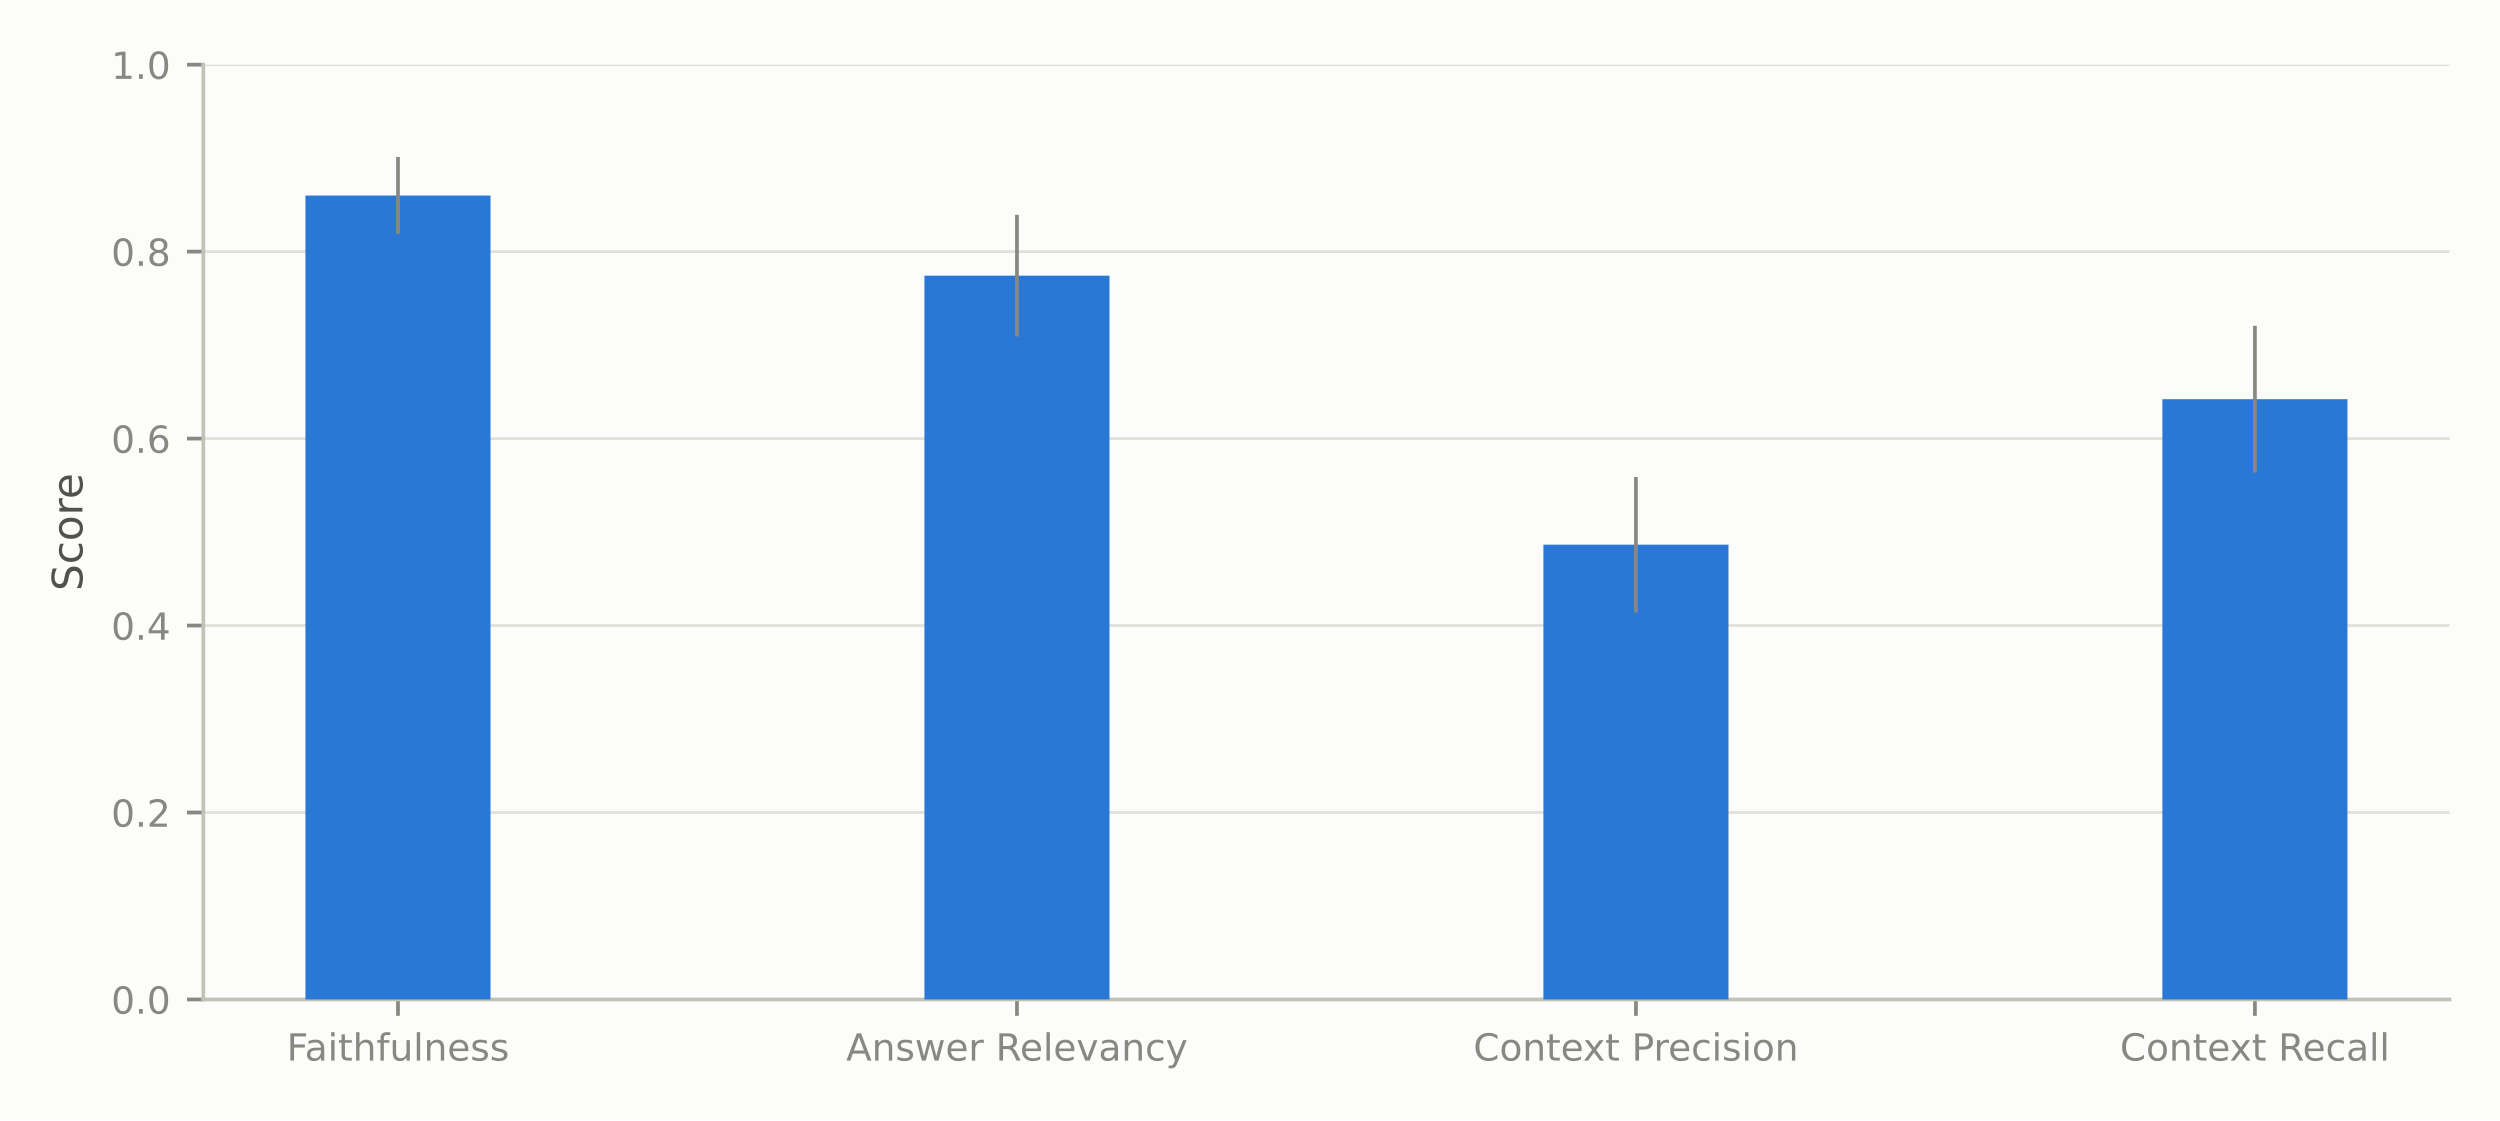
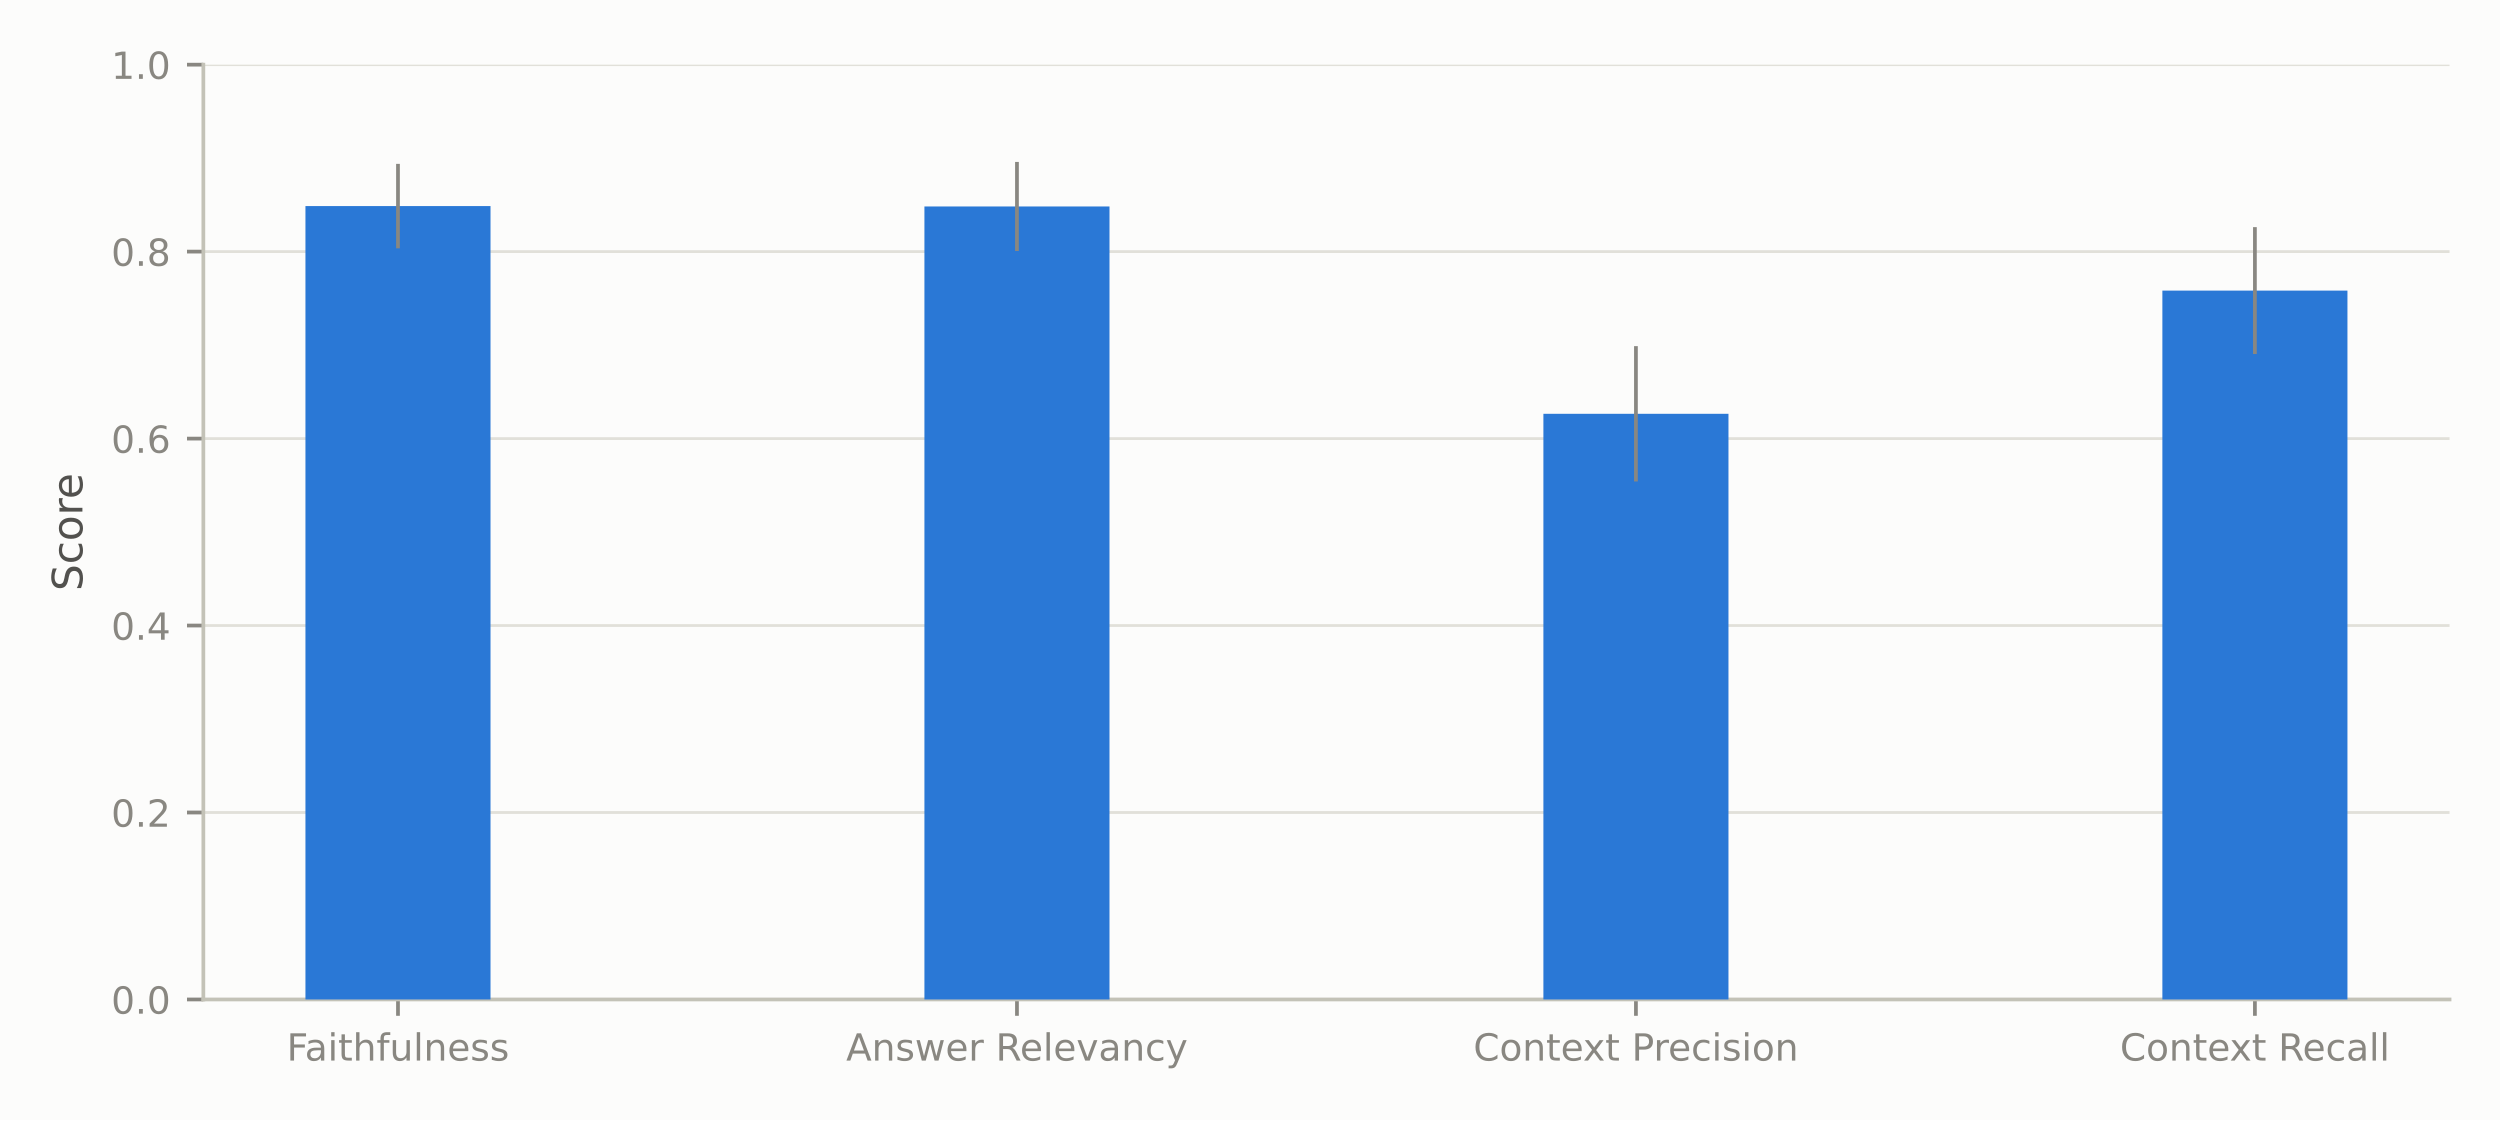
<svg xmlns="http://www.w3.org/2000/svg" xmlns:xlink="http://www.w3.org/1999/xlink" width="535.082pt" height="239.719pt" viewBox="0 0 535.082 239.719" version="1.1">
  <defs>
    <style type="text/css">*{stroke-linejoin: round; stroke-linecap: butt}</style>
  </defs>
  <g id="figure_1">
    <g id="patch_1">
      <path d="M 0 239.719  L 535.082 239.719  L 535.082 0  L 0 0  z " style="fill: #fcfcfb" />
    </g>
    <g id="axes_1">
      <g id="patch_2">
        <path d="M 43.523 213.918  L 524.283 213.918  L 524.283 13.839  L 43.523 13.839  z " style="fill: #fcfcfb" />
      </g>
      <g id="matplotlib.axis_1">
        <g id="xtick_1">
          <g id="line2d_1">
            <defs>
-               <path id="m350f966e68" d="M 0 0  L 0 3.5  " style="stroke: #898781; stroke-width: 0.8" />
+               <path id="m5ae73a3d40" d="M 0 0  L 0 3.5  " style="stroke: #898781; stroke-width: 0.8" />
            </defs>
            <g>
-               <use xlink:href="#m350f966e68" x="85.181" y="213.918" style="fill: #898781; stroke: #898781; stroke-width: 0.8" />
+               <use xlink:href="#m5ae73a3d40" x="85.181" y="213.918" style="fill: #898781; stroke: #898781; stroke-width: 0.8" />
            </g>
          </g>
          <g id="text_1">
            <g style="fill: #898781" transform="translate(61.36362 226.9969) scale(0.08 -0.08)">
              <defs>
                <path id="DejaVuSans-29" d="M 628 4666  L 3309 4666  L 3309 4134  L 1259 4134  L 1259 2759  L 3109 2759  L 3109 2228  L 1259 2228  L 1259 0  L 628 0  L 628 4666  z " transform="scale(0.015625)" />
                <path id="DejaVuSans-44" d="M 2194 1759  Q 1497 1759 1228 1600  Q 959 1441 959 1056  Q 959 750 1161 570  Q 1363 391 1709 391  Q 2188 391 2477 730  Q 2766 1069 2766 1631  L 2766 1759  L 2194 1759  z M 3341 1997  L 3341 0  L 2766 0  L 2766 531  Q 2569 213 2275 61  Q 1981 -91 1556 -91  Q 1019 -91 701 211  Q 384 513 384 1019  Q 384 1609 779 1909  Q 1175 2209 1959 2209  L 2766 2209  L 2766 2266  Q 2766 2663 2505 2880  Q 2244 3097 1772 3097  Q 1472 3097 1187 3025  Q 903 2953 641 2809  L 641 3341  Q 956 3463 1253 3523  Q 1550 3584 1831 3584  Q 2591 3584 2966 3190  Q 3341 2797 3341 1997  z " transform="scale(0.015625)" />
                <path id="DejaVuSans-4c" d="M 603 3500  L 1178 3500  L 1178 0  L 603 0  L 603 3500  z M 603 4863  L 1178 4863  L 1178 4134  L 603 4134  L 603 4863  z " transform="scale(0.015625)" />
                <path id="DejaVuSans-57" d="M 1172 4494  L 1172 3500  L 2356 3500  L 2356 3053  L 1172 3053  L 1172 1153  Q 1172 725 1289 603  Q 1406 481 1766 481  L 2356 481  L 2356 0  L 1766 0  Q 1100 0 847 248  Q 594 497 594 1153  L 594 3053  L 172 3053  L 172 3500  L 594 3500  L 594 4494  L 1172 4494  z " transform="scale(0.015625)" />
                <path id="DejaVuSans-4b" d="M 3513 2113  L 3513 0  L 2938 0  L 2938 2094  Q 2938 2591 2744 2837  Q 2550 3084 2163 3084  Q 1697 3084 1428 2787  Q 1159 2491 1159 1978  L 1159 0  L 581 0  L 581 4863  L 1159 4863  L 1159 2956  Q 1366 3272 1645 3428  Q 1925 3584 2291 3584  Q 2894 3584 3203 3211  Q 3513 2838 3513 2113  z " transform="scale(0.015625)" />
                <path id="DejaVuSans-49" d="M 2375 4863  L 2375 4384  L 1825 4384  Q 1516 4384 1395 4259  Q 1275 4134 1275 3809  L 1275 3500  L 2222 3500  L 2222 3053  L 1275 3053  L 1275 0  L 697 0  L 697 3053  L 147 3053  L 147 3500  L 697 3500  L 697 3744  Q 697 4328 969 4595  Q 1241 4863 1831 4863  L 2375 4863  z " transform="scale(0.015625)" />
                <path id="DejaVuSans-58" d="M 544 1381  L 544 3500  L 1119 3500  L 1119 1403  Q 1119 906 1312 657  Q 1506 409 1894 409  Q 2359 409 2629 706  Q 2900 1003 2900 1516  L 2900 3500  L 3475 3500  L 3475 0  L 2900 0  L 2900 538  Q 2691 219 2414 64  Q 2138 -91 1772 -91  Q 1169 -91 856 284  Q 544 659 544 1381  z M 1991 3584  L 1991 3584  z " transform="scale(0.015625)" />
                <path id="DejaVuSans-4f" d="M 603 4863  L 1178 4863  L 1178 0  L 603 0  L 603 4863  z " transform="scale(0.015625)" />
                <path id="DejaVuSans-51" d="M 3513 2113  L 3513 0  L 2938 0  L 2938 2094  Q 2938 2591 2744 2837  Q 2550 3084 2163 3084  Q 1697 3084 1428 2787  Q 1159 2491 1159 1978  L 1159 0  L 581 0  L 581 3500  L 1159 3500  L 1159 2956  Q 1366 3272 1645 3428  Q 1925 3584 2291 3584  Q 2894 3584 3203 3211  Q 3513 2838 3513 2113  z " transform="scale(0.015625)" />
                <path id="DejaVuSans-48" d="M 3597 1894  L 3597 1613  L 953 1613  Q 991 1019 1311 708  Q 1631 397 2203 397  Q 2534 397 2845 478  Q 3156 559 3463 722  L 3463 178  Q 3153 47 2828 -22  Q 2503 -91 2169 -91  Q 1331 -91 842 396  Q 353 884 353 1716  Q 353 2575 817 3079  Q 1281 3584 2069 3584  Q 2775 3584 3186 3129  Q 3597 2675 3597 1894  z M 3022 2063  Q 3016 2534 2758 2815  Q 2500 3097 2075 3097  Q 1594 3097 1305 2825  Q 1016 2553 972 2059  L 3022 2063  z " transform="scale(0.015625)" />
                <path id="DejaVuSans-56" d="M 2834 3397  L 2834 2853  Q 2591 2978 2328 3040  Q 2066 3103 1784 3103  Q 1356 3103 1142 2972  Q 928 2841 928 2578  Q 928 2378 1081 2264  Q 1234 2150 1697 2047  L 1894 2003  Q 2506 1872 2764 1633  Q 3022 1394 3022 966  Q 3022 478 2636 193  Q 2250 -91 1575 -91  Q 1294 -91 989 -36  Q 684 19 347 128  L 347 722  Q 666 556 975 473  Q 1284 391 1588 391  Q 1994 391 2212 530  Q 2431 669 2431 922  Q 2431 1156 2273 1281  Q 2116 1406 1581 1522  L 1381 1569  Q 847 1681 609 1914  Q 372 2147 372 2553  Q 372 3047 722 3315  Q 1072 3584 1716 3584  Q 2034 3584 2315 3537  Q 2597 3491 2834 3397  z " transform="scale(0.015625)" />
              </defs>
              <use xlink:href="#DejaVuSans-29" />
              <use xlink:href="#DejaVuSans-44" transform="translate(48.34375 0)" />
              <use xlink:href="#DejaVuSans-4c" transform="translate(109.625 0)" />
              <use xlink:href="#DejaVuSans-57" transform="translate(137.4062 0)" />
              <use xlink:href="#DejaVuSans-4b" transform="translate(176.6094 0)" />
              <use xlink:href="#DejaVuSans-49" transform="translate(239.9844 0)" />
              <use xlink:href="#DejaVuSans-58" transform="translate(275.1875 0)" />
              <use xlink:href="#DejaVuSans-4f" transform="translate(338.5625 0)" />
              <use xlink:href="#DejaVuSans-51" transform="translate(366.3438 0)" />
              <use xlink:href="#DejaVuSans-48" transform="translate(429.7188 0)" />
              <use xlink:href="#DejaVuSans-56" transform="translate(491.25 0)" />
              <use xlink:href="#DejaVuSans-56" transform="translate(543.3438 0)" />
            </g>
          </g>
        </g>
        <g id="xtick_2">
          <g id="line2d_2">
            <g>
-               <use xlink:href="#m350f966e68" x="217.662" y="213.918" style="fill: #898781; stroke: #898781; stroke-width: 0.8" />
+               <use xlink:href="#m5ae73a3d40" x="217.662" y="213.918" style="fill: #898781; stroke: #898781; stroke-width: 0.8" />
            </g>
          </g>
          <g id="text_2">
            <g style="fill: #898781" transform="translate(181.1045 226.9969) scale(0.08 -0.08)">
              <defs>
                <path id="DejaVuSans-24" d="M 2188 4044  L 1331 1722  L 3047 1722  L 2188 4044  z M 1831 4666  L 2547 4666  L 4325 0  L 3669 0  L 3244 1197  L 1141 1197  L 716 0  L 50 0  L 1831 4666  z " transform="scale(0.015625)" />
                <path id="DejaVuSans-5a" d="M 269 3500  L 844 3500  L 1563 769  L 2278 3500  L 2956 3500  L 3675 769  L 4391 3500  L 4966 3500  L 4050 0  L 3372 0  L 2619 2869  L 1863 0  L 1184 0  L 269 3500  z " transform="scale(0.015625)" />
                <path id="DejaVuSans-55" d="M 2631 2963  Q 2534 3019 2420 3045  Q 2306 3072 2169 3072  Q 1681 3072 1420 2755  Q 1159 2438 1159 1844  L 1159 0  L 581 0  L 581 3500  L 1159 3500  L 1159 2956  Q 1341 3275 1631 3429  Q 1922 3584 2338 3584  Q 2397 3584 2469 3576  Q 2541 3569 2628 3553  L 2631 2963  z " transform="scale(0.015625)" />
                <path id="DejaVuSans-3" transform="scale(0.015625)" />
                <path id="DejaVuSans-35" d="M 2841 2188  Q 3044 2119 3236 1894  Q 3428 1669 3622 1275  L 4263 0  L 3584 0  L 2988 1197  Q 2756 1666 2539 1819  Q 2322 1972 1947 1972  L 1259 1972  L 1259 0  L 628 0  L 628 4666  L 2053 4666  Q 2853 4666 3247 4331  Q 3641 3997 3641 3322  Q 3641 2881 3436 2590  Q 3231 2300 2841 2188  z M 1259 4147  L 1259 2491  L 2053 2491  Q 2509 2491 2742 2702  Q 2975 2913 2975 3322  Q 2975 3731 2742 3939  Q 2509 4147 2053 4147  L 1259 4147  z " transform="scale(0.015625)" />
                <path id="DejaVuSans-59" d="M 191 3500  L 800 3500  L 1894 563  L 2988 3500  L 3597 3500  L 2284 0  L 1503 0  L 191 3500  z " transform="scale(0.015625)" />
                <path id="DejaVuSans-46" d="M 3122 3366  L 3122 2828  Q 2878 2963 2633 3030  Q 2388 3097 2138 3097  Q 1578 3097 1268 2742  Q 959 2388 959 1747  Q 959 1106 1268 751  Q 1578 397 2138 397  Q 2388 397 2633 464  Q 2878 531 3122 666  L 3122 134  Q 2881 22 2623 -34  Q 2366 -91 2075 -91  Q 1284 -91 818 406  Q 353 903 353 1747  Q 353 2603 823 3093  Q 1294 3584 2113 3584  Q 2378 3584 2631 3529  Q 2884 3475 3122 3366  z " transform="scale(0.015625)" />
                <path id="DejaVuSans-5c" d="M 2059 -325  Q 1816 -950 1584 -1140  Q 1353 -1331 966 -1331  L 506 -1331  L 506 -850  L 844 -850  Q 1081 -850 1212 -737  Q 1344 -625 1503 -206  L 1606 56  L 191 3500  L 800 3500  L 1894 763  L 2988 3500  L 3597 3500  L 2059 -325  z " transform="scale(0.015625)" />
              </defs>
              <use xlink:href="#DejaVuSans-24" />
              <use xlink:href="#DejaVuSans-51" transform="translate(68.40625 0)" />
              <use xlink:href="#DejaVuSans-56" transform="translate(131.7812 0)" />
              <use xlink:href="#DejaVuSans-5a" transform="translate(183.875 0)" />
              <use xlink:href="#DejaVuSans-48" transform="translate(265.6562 0)" />
              <use xlink:href="#DejaVuSans-55" transform="translate(327.1875 0)" />
              <use xlink:href="#DejaVuSans-3" transform="translate(368.2969 0)" />
              <use xlink:href="#DejaVuSans-35" transform="translate(400.0781 0)" />
              <use xlink:href="#DejaVuSans-48" transform="translate(465.0781 0)" />
              <use xlink:href="#DejaVuSans-4f" transform="translate(526.6094 0)" />
              <use xlink:href="#DejaVuSans-48" transform="translate(554.3906 0)" />
              <use xlink:href="#DejaVuSans-59" transform="translate(615.9219 0)" />
              <use xlink:href="#DejaVuSans-44" transform="translate(675.1094 0)" />
              <use xlink:href="#DejaVuSans-51" transform="translate(736.3906 0)" />
              <use xlink:href="#DejaVuSans-46" transform="translate(799.7656 0)" />
              <use xlink:href="#DejaVuSans-5c" transform="translate(854.75 0)" />
            </g>
          </g>
        </g>
        <g id="xtick_3">
          <g id="line2d_3">
            <g>
-               <use xlink:href="#m350f966e68" x="350.143" y="213.918" style="fill: #898781; stroke: #898781; stroke-width: 0.8" />
+               <use xlink:href="#m5ae73a3d40" x="350.143" y="213.918" style="fill: #898781; stroke: #898781; stroke-width: 0.8" />
            </g>
          </g>
          <g id="text_3">
            <g style="fill: #898781" transform="translate(315.3536 226.9969) scale(0.08 -0.08)">
              <defs>
                <path id="DejaVuSans-26" d="M 4122 4306  L 4122 3641  Q 3803 3938 3442 4084  Q 3081 4231 2675 4231  Q 1875 4231 1450 3742  Q 1025 3253 1025 2328  Q 1025 1406 1450 917  Q 1875 428 2675 428  Q 3081 428 3442 575  Q 3803 722 4122 1019  L 4122 359  Q 3791 134 3420 21  Q 3050 -91 2638 -91  Q 1578 -91 968 557  Q 359 1206 359 2328  Q 359 3453 968 4101  Q 1578 4750 2638 4750  Q 3056 4750 3426 4639  Q 3797 4528 4122 4306  z " transform="scale(0.015625)" />
                <path id="DejaVuSans-52" d="M 1959 3097  Q 1497 3097 1228 2736  Q 959 2375 959 1747  Q 959 1119 1226 758  Q 1494 397 1959 397  Q 2419 397 2687 759  Q 2956 1122 2956 1747  Q 2956 2369 2687 2733  Q 2419 3097 1959 3097  z M 1959 3584  Q 2709 3584 3137 3096  Q 3566 2609 3566 1747  Q 3566 888 3137 398  Q 2709 -91 1959 -91  Q 1206 -91 779 398  Q 353 888 353 1747  Q 353 2609 779 3096  Q 1206 3584 1959 3584  z " transform="scale(0.015625)" />
                <path id="DejaVuSans-5b" d="M 3513 3500  L 2247 1797  L 3578 0  L 2900 0  L 1881 1375  L 863 0  L 184 0  L 1544 1831  L 300 3500  L 978 3500  L 1906 2253  L 2834 3500  L 3513 3500  z " transform="scale(0.015625)" />
                <path id="DejaVuSans-33" d="M 1259 4147  L 1259 2394  L 2053 2394  Q 2494 2394 2734 2622  Q 2975 2850 2975 3272  Q 2975 3691 2734 3919  Q 2494 4147 2053 4147  L 1259 4147  z M 628 4666  L 2053 4666  Q 2838 4666 3239 4311  Q 3641 3956 3641 3272  Q 3641 2581 3239 2228  Q 2838 1875 2053 1875  L 1259 1875  L 1259 0  L 628 0  L 628 4666  z " transform="scale(0.015625)" />
              </defs>
              <use xlink:href="#DejaVuSans-26" />
              <use xlink:href="#DejaVuSans-52" transform="translate(69.82812 0)" />
              <use xlink:href="#DejaVuSans-51" transform="translate(131.0156 0)" />
              <use xlink:href="#DejaVuSans-57" transform="translate(194.3906 0)" />
              <use xlink:href="#DejaVuSans-48" transform="translate(233.5938 0)" />
              <use xlink:href="#DejaVuSans-5b" transform="translate(293.375 0)" />
              <use xlink:href="#DejaVuSans-57" transform="translate(352.5625 0)" />
              <use xlink:href="#DejaVuSans-3" transform="translate(391.7656 0)" />
              <use xlink:href="#DejaVuSans-33" transform="translate(423.5469 0)" />
              <use xlink:href="#DejaVuSans-55" transform="translate(482.0938 0)" />
              <use xlink:href="#DejaVuSans-48" transform="translate(521 0)" />
              <use xlink:href="#DejaVuSans-46" transform="translate(582.5312 0)" />
              <use xlink:href="#DejaVuSans-4c" transform="translate(637.5156 0)" />
              <use xlink:href="#DejaVuSans-56" transform="translate(665.2969 0)" />
              <use xlink:href="#DejaVuSans-4c" transform="translate(717.3906 0)" />
              <use xlink:href="#DejaVuSans-52" transform="translate(745.1719 0)" />
              <use xlink:href="#DejaVuSans-51" transform="translate(806.3594 0)" />
            </g>
          </g>
        </g>
        <g id="xtick_4">
          <g id="line2d_4">
            <g>
-               <use xlink:href="#m350f966e68" x="482.624" y="213.918" style="fill: #898781; stroke: #898781; stroke-width: 0.8" />
+               <use xlink:href="#m5ae73a3d40" x="482.624" y="213.918" style="fill: #898781; stroke: #898781; stroke-width: 0.8" />
            </g>
          </g>
          <g id="text_4">
            <g style="fill: #898781" transform="translate(453.7476 226.9969) scale(0.08 -0.08)">
              <use xlink:href="#DejaVuSans-26" />
              <use xlink:href="#DejaVuSans-52" transform="translate(69.82812 0)" />
              <use xlink:href="#DejaVuSans-51" transform="translate(131.0156 0)" />
              <use xlink:href="#DejaVuSans-57" transform="translate(194.3906 0)" />
              <use xlink:href="#DejaVuSans-48" transform="translate(233.5938 0)" />
              <use xlink:href="#DejaVuSans-5b" transform="translate(293.375 0)" />
              <use xlink:href="#DejaVuSans-57" transform="translate(352.5625 0)" />
              <use xlink:href="#DejaVuSans-3" transform="translate(391.7656 0)" />
              <use xlink:href="#DejaVuSans-35" transform="translate(423.5469 0)" />
              <use xlink:href="#DejaVuSans-48" transform="translate(488.5469 0)" />
              <use xlink:href="#DejaVuSans-46" transform="translate(550.0781 0)" />
              <use xlink:href="#DejaVuSans-44" transform="translate(605.0625 0)" />
              <use xlink:href="#DejaVuSans-4f" transform="translate(666.3438 0)" />
              <use xlink:href="#DejaVuSans-4f" transform="translate(694.125 0)" />
            </g>
          </g>
        </g>
      </g>
      <g id="matplotlib.axis_2">
        <g id="ytick_1">
          <g id="line2d_5">
-             <path d="M 43.523 213.918  L 524.283 213.918  " clip-path="url(#pa25b015009)" style="fill: none; stroke: #e1e0d9; stroke-width: 0.6; stroke-linecap: round" />
+             <path d="M 43.523 213.918  L 524.283 213.918  " clip-path="url(#p0c820c83a3)" style="fill: none; stroke: #e1e0d9; stroke-width: 0.6; stroke-linecap: round" />
          </g>
          <g id="line2d_6">
            <defs>
-               <path id="md2a471050c" d="M 0 0  L -3.5 0  " style="stroke: #898781; stroke-width: 0.8" />
+               <path id="m5f0affe541" d="M 0 0  L -3.5 0  " style="stroke: #898781; stroke-width: 0.8" />
            </defs>
            <g>
-               <use xlink:href="#md2a471050c" x="43.523" y="213.918" style="fill: #898781; stroke: #898781; stroke-width: 0.8" />
+               <use xlink:href="#m5f0affe541" x="43.523" y="213.918" style="fill: #898781; stroke: #898781; stroke-width: 0.8" />
            </g>
          </g>
          <g id="text_5">
            <g style="fill: #898781" transform="translate(23.8 216.9572) scale(0.08 -0.08)">
              <defs>
                <path id="DejaVuSans-13" d="M 2034 4250  Q 1547 4250 1301 3770  Q 1056 3291 1056 2328  Q 1056 1369 1301 889  Q 1547 409 2034 409  Q 2525 409 2770 889  Q 3016 1369 3016 2328  Q 3016 3291 2770 3770  Q 2525 4250 2034 4250  z M 2034 4750  Q 2819 4750 3233 4129  Q 3647 3509 3647 2328  Q 3647 1150 3233 529  Q 2819 -91 2034 -91  Q 1250 -91 836 529  Q 422 1150 422 2328  Q 422 3509 836 4129  Q 1250 4750 2034 4750  z " transform="scale(0.015625)" />
                <path id="DejaVuSans-11" d="M 684 794  L 1344 794  L 1344 0  L 684 0  L 684 794  z " transform="scale(0.015625)" />
              </defs>
              <use xlink:href="#DejaVuSans-13" />
              <use xlink:href="#DejaVuSans-11" transform="translate(63.625 0)" />
              <use xlink:href="#DejaVuSans-13" transform="translate(95.40625 0)" />
            </g>
          </g>
        </g>
        <g id="ytick_2">
          <g id="line2d_7">
-             <path d="M 43.523 173.902  L 524.283 173.902  " clip-path="url(#pa25b015009)" style="fill: none; stroke: #e1e0d9; stroke-width: 0.6; stroke-linecap: round" />
+             <path d="M 43.523 173.902  L 524.283 173.902  " clip-path="url(#p0c820c83a3)" style="fill: none; stroke: #e1e0d9; stroke-width: 0.6; stroke-linecap: round" />
          </g>
          <g id="line2d_8">
            <g>
-               <use xlink:href="#md2a471050c" x="43.523" y="173.902" style="fill: #898781; stroke: #898781; stroke-width: 0.8" />
+               <use xlink:href="#m5f0affe541" x="43.523" y="173.902" style="fill: #898781; stroke: #898781; stroke-width: 0.8" />
            </g>
          </g>
          <g id="text_6">
            <g style="fill: #898781" transform="translate(23.8 176.9414) scale(0.08 -0.08)">
              <defs>
                <path id="DejaVuSans-15" d="M 1228 531  L 3431 531  L 3431 0  L 469 0  L 469 531  Q 828 903 1448 1529  Q 2069 2156 2228 2338  Q 2531 2678 2651 2914  Q 2772 3150 2772 3378  Q 2772 3750 2511 3984  Q 2250 4219 1831 4219  Q 1534 4219 1204 4116  Q 875 4013 500 3803  L 500 4441  Q 881 4594 1212 4672  Q 1544 4750 1819 4750  Q 2544 4750 2975 4387  Q 3406 4025 3406 3419  Q 3406 3131 3298 2873  Q 3191 2616 2906 2266  Q 2828 2175 2409 1742  Q 1991 1309 1228 531  z " transform="scale(0.015625)" />
              </defs>
              <use xlink:href="#DejaVuSans-13" />
              <use xlink:href="#DejaVuSans-11" transform="translate(63.625 0)" />
              <use xlink:href="#DejaVuSans-15" transform="translate(95.40625 0)" />
            </g>
          </g>
        </g>
        <g id="ytick_3">
          <g id="line2d_9">
-             <path d="M 43.523 133.887  L 524.283 133.887  " clip-path="url(#pa25b015009)" style="fill: none; stroke: #e1e0d9; stroke-width: 0.6; stroke-linecap: round" />
+             <path d="M 43.523 133.887  L 524.283 133.887  " clip-path="url(#p0c820c83a3)" style="fill: none; stroke: #e1e0d9; stroke-width: 0.6; stroke-linecap: round" />
          </g>
          <g id="line2d_10">
            <g>
-               <use xlink:href="#md2a471050c" x="43.523" y="133.887" style="fill: #898781; stroke: #898781; stroke-width: 0.8" />
+               <use xlink:href="#m5f0affe541" x="43.523" y="133.887" style="fill: #898781; stroke: #898781; stroke-width: 0.8" />
            </g>
          </g>
          <g id="text_7">
            <g style="fill: #898781" transform="translate(23.8 136.9256) scale(0.08 -0.08)">
              <defs>
                <path id="DejaVuSans-17" d="M 2419 4116  L 825 1625  L 2419 1625  L 2419 4116  z M 2253 4666  L 3047 4666  L 3047 1625  L 3713 1625  L 3713 1100  L 3047 1100  L 3047 0  L 2419 0  L 2419 1100  L 313 1100  L 313 1709  L 2253 4666  z " transform="scale(0.015625)" />
              </defs>
              <use xlink:href="#DejaVuSans-13" />
              <use xlink:href="#DejaVuSans-11" transform="translate(63.625 0)" />
              <use xlink:href="#DejaVuSans-17" transform="translate(95.40625 0)" />
            </g>
          </g>
        </g>
        <g id="ytick_4">
          <g id="line2d_11">
-             <path d="M 43.523 93.871  L 524.283 93.871  " clip-path="url(#pa25b015009)" style="fill: none; stroke: #e1e0d9; stroke-width: 0.6; stroke-linecap: round" />
+             <path d="M 43.523 93.871  L 524.283 93.871  " clip-path="url(#p0c820c83a3)" style="fill: none; stroke: #e1e0d9; stroke-width: 0.6; stroke-linecap: round" />
          </g>
          <g id="line2d_12">
            <g>
-               <use xlink:href="#md2a471050c" x="43.523" y="93.871" style="fill: #898781; stroke: #898781; stroke-width: 0.8" />
+               <use xlink:href="#m5f0affe541" x="43.523" y="93.871" style="fill: #898781; stroke: #898781; stroke-width: 0.8" />
            </g>
          </g>
          <g id="text_8">
            <g style="fill: #898781" transform="translate(23.8 96.90975) scale(0.08 -0.08)">
              <defs>
                <path id="DejaVuSans-19" d="M 2113 2584  Q 1688 2584 1439 2293  Q 1191 2003 1191 1497  Q 1191 994 1439 701  Q 1688 409 2113 409  Q 2538 409 2786 701  Q 3034 994 3034 1497  Q 3034 2003 2786 2293  Q 2538 2584 2113 2584  z M 3366 4563  L 3366 3988  Q 3128 4100 2886 4159  Q 2644 4219 2406 4219  Q 1781 4219 1451 3797  Q 1122 3375 1075 2522  Q 1259 2794 1537 2939  Q 1816 3084 2150 3084  Q 2853 3084 3261 2657  Q 3669 2231 3669 1497  Q 3669 778 3244 343  Q 2819 -91 2113 -91  Q 1303 -91 875 529  Q 447 1150 447 2328  Q 447 3434 972 4092  Q 1497 4750 2381 4750  Q 2619 4750 2861 4703  Q 3103 4656 3366 4563  z " transform="scale(0.015625)" />
              </defs>
              <use xlink:href="#DejaVuSans-13" />
              <use xlink:href="#DejaVuSans-11" transform="translate(63.625 0)" />
              <use xlink:href="#DejaVuSans-19" transform="translate(95.40625 0)" />
            </g>
          </g>
        </g>
        <g id="ytick_5">
          <g id="line2d_13">
-             <path d="M 43.523 53.855  L 524.283 53.855  " clip-path="url(#pa25b015009)" style="fill: none; stroke: #e1e0d9; stroke-width: 0.6; stroke-linecap: round" />
+             <path d="M 43.523 53.855  L 524.283 53.855  " clip-path="url(#p0c820c83a3)" style="fill: none; stroke: #e1e0d9; stroke-width: 0.6; stroke-linecap: round" />
          </g>
          <g id="line2d_14">
            <g>
-               <use xlink:href="#md2a471050c" x="43.523" y="53.855" style="fill: #898781; stroke: #898781; stroke-width: 0.8" />
+               <use xlink:href="#m5f0affe541" x="43.523" y="53.855" style="fill: #898781; stroke: #898781; stroke-width: 0.8" />
            </g>
          </g>
          <g id="text_9">
            <g style="fill: #898781" transform="translate(23.8 56.89394) scale(0.08 -0.08)">
              <defs>
                <path id="DejaVuSans-1b" d="M 2034 2216  Q 1584 2216 1326 1975  Q 1069 1734 1069 1313  Q 1069 891 1326 650  Q 1584 409 2034 409  Q 2484 409 2743 651  Q 3003 894 3003 1313  Q 3003 1734 2745 1975  Q 2488 2216 2034 2216  z M 1403 2484  Q 997 2584 770 2862  Q 544 3141 544 3541  Q 544 4100 942 4425  Q 1341 4750 2034 4750  Q 2731 4750 3128 4425  Q 3525 4100 3525 3541  Q 3525 3141 3298 2862  Q 3072 2584 2669 2484  Q 3125 2378 3379 2068  Q 3634 1759 3634 1313  Q 3634 634 3220 271  Q 2806 -91 2034 -91  Q 1263 -91 848 271  Q 434 634 434 1313  Q 434 1759 690 2068  Q 947 2378 1403 2484  z M 1172 3481  Q 1172 3119 1398 2916  Q 1625 2713 2034 2713  Q 2441 2713 2670 2916  Q 2900 3119 2900 3481  Q 2900 3844 2670 4047  Q 2441 4250 2034 4250  Q 1625 4250 1398 4047  Q 1172 3844 1172 3481  z " transform="scale(0.015625)" />
              </defs>
              <use xlink:href="#DejaVuSans-13" />
              <use xlink:href="#DejaVuSans-11" transform="translate(63.625 0)" />
              <use xlink:href="#DejaVuSans-1b" transform="translate(95.40625 0)" />
            </g>
          </g>
        </g>
        <g id="ytick_6">
          <g id="line2d_15">
-             <path d="M 43.523 13.839  L 524.283 13.839  " clip-path="url(#pa25b015009)" style="fill: none; stroke: #e1e0d9; stroke-width: 0.6; stroke-linecap: round" />
+             <path d="M 43.523 13.839  L 524.283 13.839  " clip-path="url(#p0c820c83a3)" style="fill: none; stroke: #e1e0d9; stroke-width: 0.6; stroke-linecap: round" />
          </g>
          <g id="line2d_16">
            <g>
-               <use xlink:href="#md2a471050c" x="43.523" y="13.839" style="fill: #898781; stroke: #898781; stroke-width: 0.8" />
+               <use xlink:href="#m5f0affe541" x="43.523" y="13.839" style="fill: #898781; stroke: #898781; stroke-width: 0.8" />
            </g>
          </g>
          <g id="text_10">
            <g style="fill: #898781" transform="translate(23.8 16.87813) scale(0.08 -0.08)">
              <defs>
                <path id="DejaVuSans-14" d="M 794 531  L 1825 531  L 1825 4091  L 703 3866  L 703 4441  L 1819 4666  L 2450 4666  L 2450 531  L 3481 531  L 3481 0  L 794 0  L 794 531  z " transform="scale(0.015625)" />
              </defs>
              <use xlink:href="#DejaVuSans-14" />
              <use xlink:href="#DejaVuSans-11" transform="translate(63.625 0)" />
              <use xlink:href="#DejaVuSans-13" transform="translate(95.40625 0)" />
            </g>
          </g>
        </g>
        <g id="text_11">
          <g style="fill: #52514e" transform="translate(17.63789 126.4828) rotate(-90) scale(0.09 -0.09)">
            <defs>
              <path id="DejaVuSans-36" d="M 3425 4513  L 3425 3897  Q 3066 4069 2747 4153  Q 2428 4238 2131 4238  Q 1616 4238 1336 4038  Q 1056 3838 1056 3469  Q 1056 3159 1242 3001  Q 1428 2844 1947 2747  L 2328 2669  Q 3034 2534 3370 2195  Q 3706 1856 3706 1288  Q 3706 609 3251 259  Q 2797 -91 1919 -91  Q 1588 -91 1214 -16  Q 841 59 441 206  L 441 856  Q 825 641 1194 531  Q 1563 422 1919 422  Q 2459 422 2753 634  Q 3047 847 3047 1241  Q 3047 1584 2836 1778  Q 2625 1972 2144 2069  L 1759 2144  Q 1053 2284 737 2584  Q 422 2884 422 3419  Q 422 4038 858 4394  Q 1294 4750 2059 4750  Q 2388 4750 2728 4690  Q 3069 4631 3425 4513  z " transform="scale(0.015625)" />
            </defs>
            <use xlink:href="#DejaVuSans-36" />
            <use xlink:href="#DejaVuSans-46" transform="translate(63.48438 0)" />
            <use xlink:href="#DejaVuSans-52" transform="translate(118.4688 0)" />
            <use xlink:href="#DejaVuSans-55" transform="translate(179.6562 0)" />
            <use xlink:href="#DejaVuSans-48" transform="translate(218.5625 0)" />
          </g>
        </g>
      </g>
      <g id="patch_3">
        <path d="M 43.523 213.918  L 43.523 13.839  " style="fill: none; stroke: #c3c2b7; stroke-width: 0.8; stroke-linejoin: miter; stroke-linecap: square" />
      </g>
      <g id="patch_4">
        <path d="M 43.523 213.918  L 524.283 213.918  " style="fill: none; stroke: #c3c2b7; stroke-width: 0.8; stroke-linejoin: miter; stroke-linecap: square" />
      </g>
      <g id="patch_5">
-         <path d="M 65.375 213.918  L 104.987 213.918  L 104.987 41.846  L 65.375 41.846  z " clip-path="url(#pa25b015009)" style="fill: #2a78d6" />
+         <path d="M 65.375 213.918  L 104.987 213.918  L 104.987 44.112  L 65.375 44.112  z " clip-path="url(#p0c820c83a3)" style="fill: #2a78d6" />
      </g>
      <g id="patch_6">
-         <path d="M 197.856 213.918  L 237.468 213.918  L 237.468 58.996  L 197.856 58.996  z " clip-path="url(#pa25b015009)" style="fill: #2a78d6" />
+         <path d="M 197.856 213.918  L 237.468 213.918  L 237.468 44.187  L 197.856 44.187  z " clip-path="url(#p0c820c83a3)" style="fill: #2a78d6" />
      </g>
      <g id="patch_7">
-         <path d="M 330.337 213.918  L 369.949 213.918  L 369.949 116.583  L 330.337 116.583  z " clip-path="url(#pa25b015009)" style="fill: #2a78d6" />
+         <path d="M 330.337 213.918  L 369.949 213.918  L 369.949 88.566  L 330.337 88.566  z " clip-path="url(#p0c820c83a3)" style="fill: #2a78d6" />
      </g>
      <g id="patch_8">
-         <path d="M 462.818 213.918  L 502.43 213.918  L 502.43 85.439  L 462.818 85.439  z " clip-path="url(#pa25b015009)" style="fill: #2a78d6" />
+         <path d="M 462.818 213.918  L 502.43 213.918  L 502.43 62.192  L 462.818 62.192  z " clip-path="url(#p0c820c83a3)" style="fill: #2a78d6" />
      </g>
      <g id="LineCollection_1">
-         <path d="M 85.181 50.082  L 85.181 33.609  " clip-path="url(#pa25b015009)" style="fill: none; stroke: #898781; stroke-width: 0.8" />
-         <path d="M 217.662 72.021  L 217.662 45.97  " clip-path="url(#pa25b015009)" style="fill: none; stroke: #898781; stroke-width: 0.8" />
-         <path d="M 350.143 131.076  L 350.143 102.09  " clip-path="url(#pa25b015009)" style="fill: none; stroke: #898781; stroke-width: 0.8" />
-         <path d="M 482.624 101.147  L 482.624 69.731  " clip-path="url(#pa25b015009)" style="fill: none; stroke: #898781; stroke-width: 0.8" />
+         <path d="M 85.181 53.157  L 85.181 35.067  " clip-path="url(#p0c820c83a3)" style="fill: none; stroke: #898781; stroke-width: 0.8" />
+         <path d="M 217.662 53.717  L 217.662 34.656  " clip-path="url(#p0c820c83a3)" style="fill: none; stroke: #898781; stroke-width: 0.8" />
+         <path d="M 350.143 103.052  L 350.143 74.081  " clip-path="url(#p0c820c83a3)" style="fill: none; stroke: #898781; stroke-width: 0.8" />
+         <path d="M 482.624 75.763  L 482.624 48.62  " clip-path="url(#p0c820c83a3)" style="fill: none; stroke: #898781; stroke-width: 0.8" />
      </g>
    </g>
  </g>
  <defs>
-     <clipPath id="pa25b015009">
+     <clipPath id="p0c820c83a3">
      <rect x="43.523" y="13.839" width="480.76" height="200.079" />
    </clipPath>
  </defs>
</svg>
